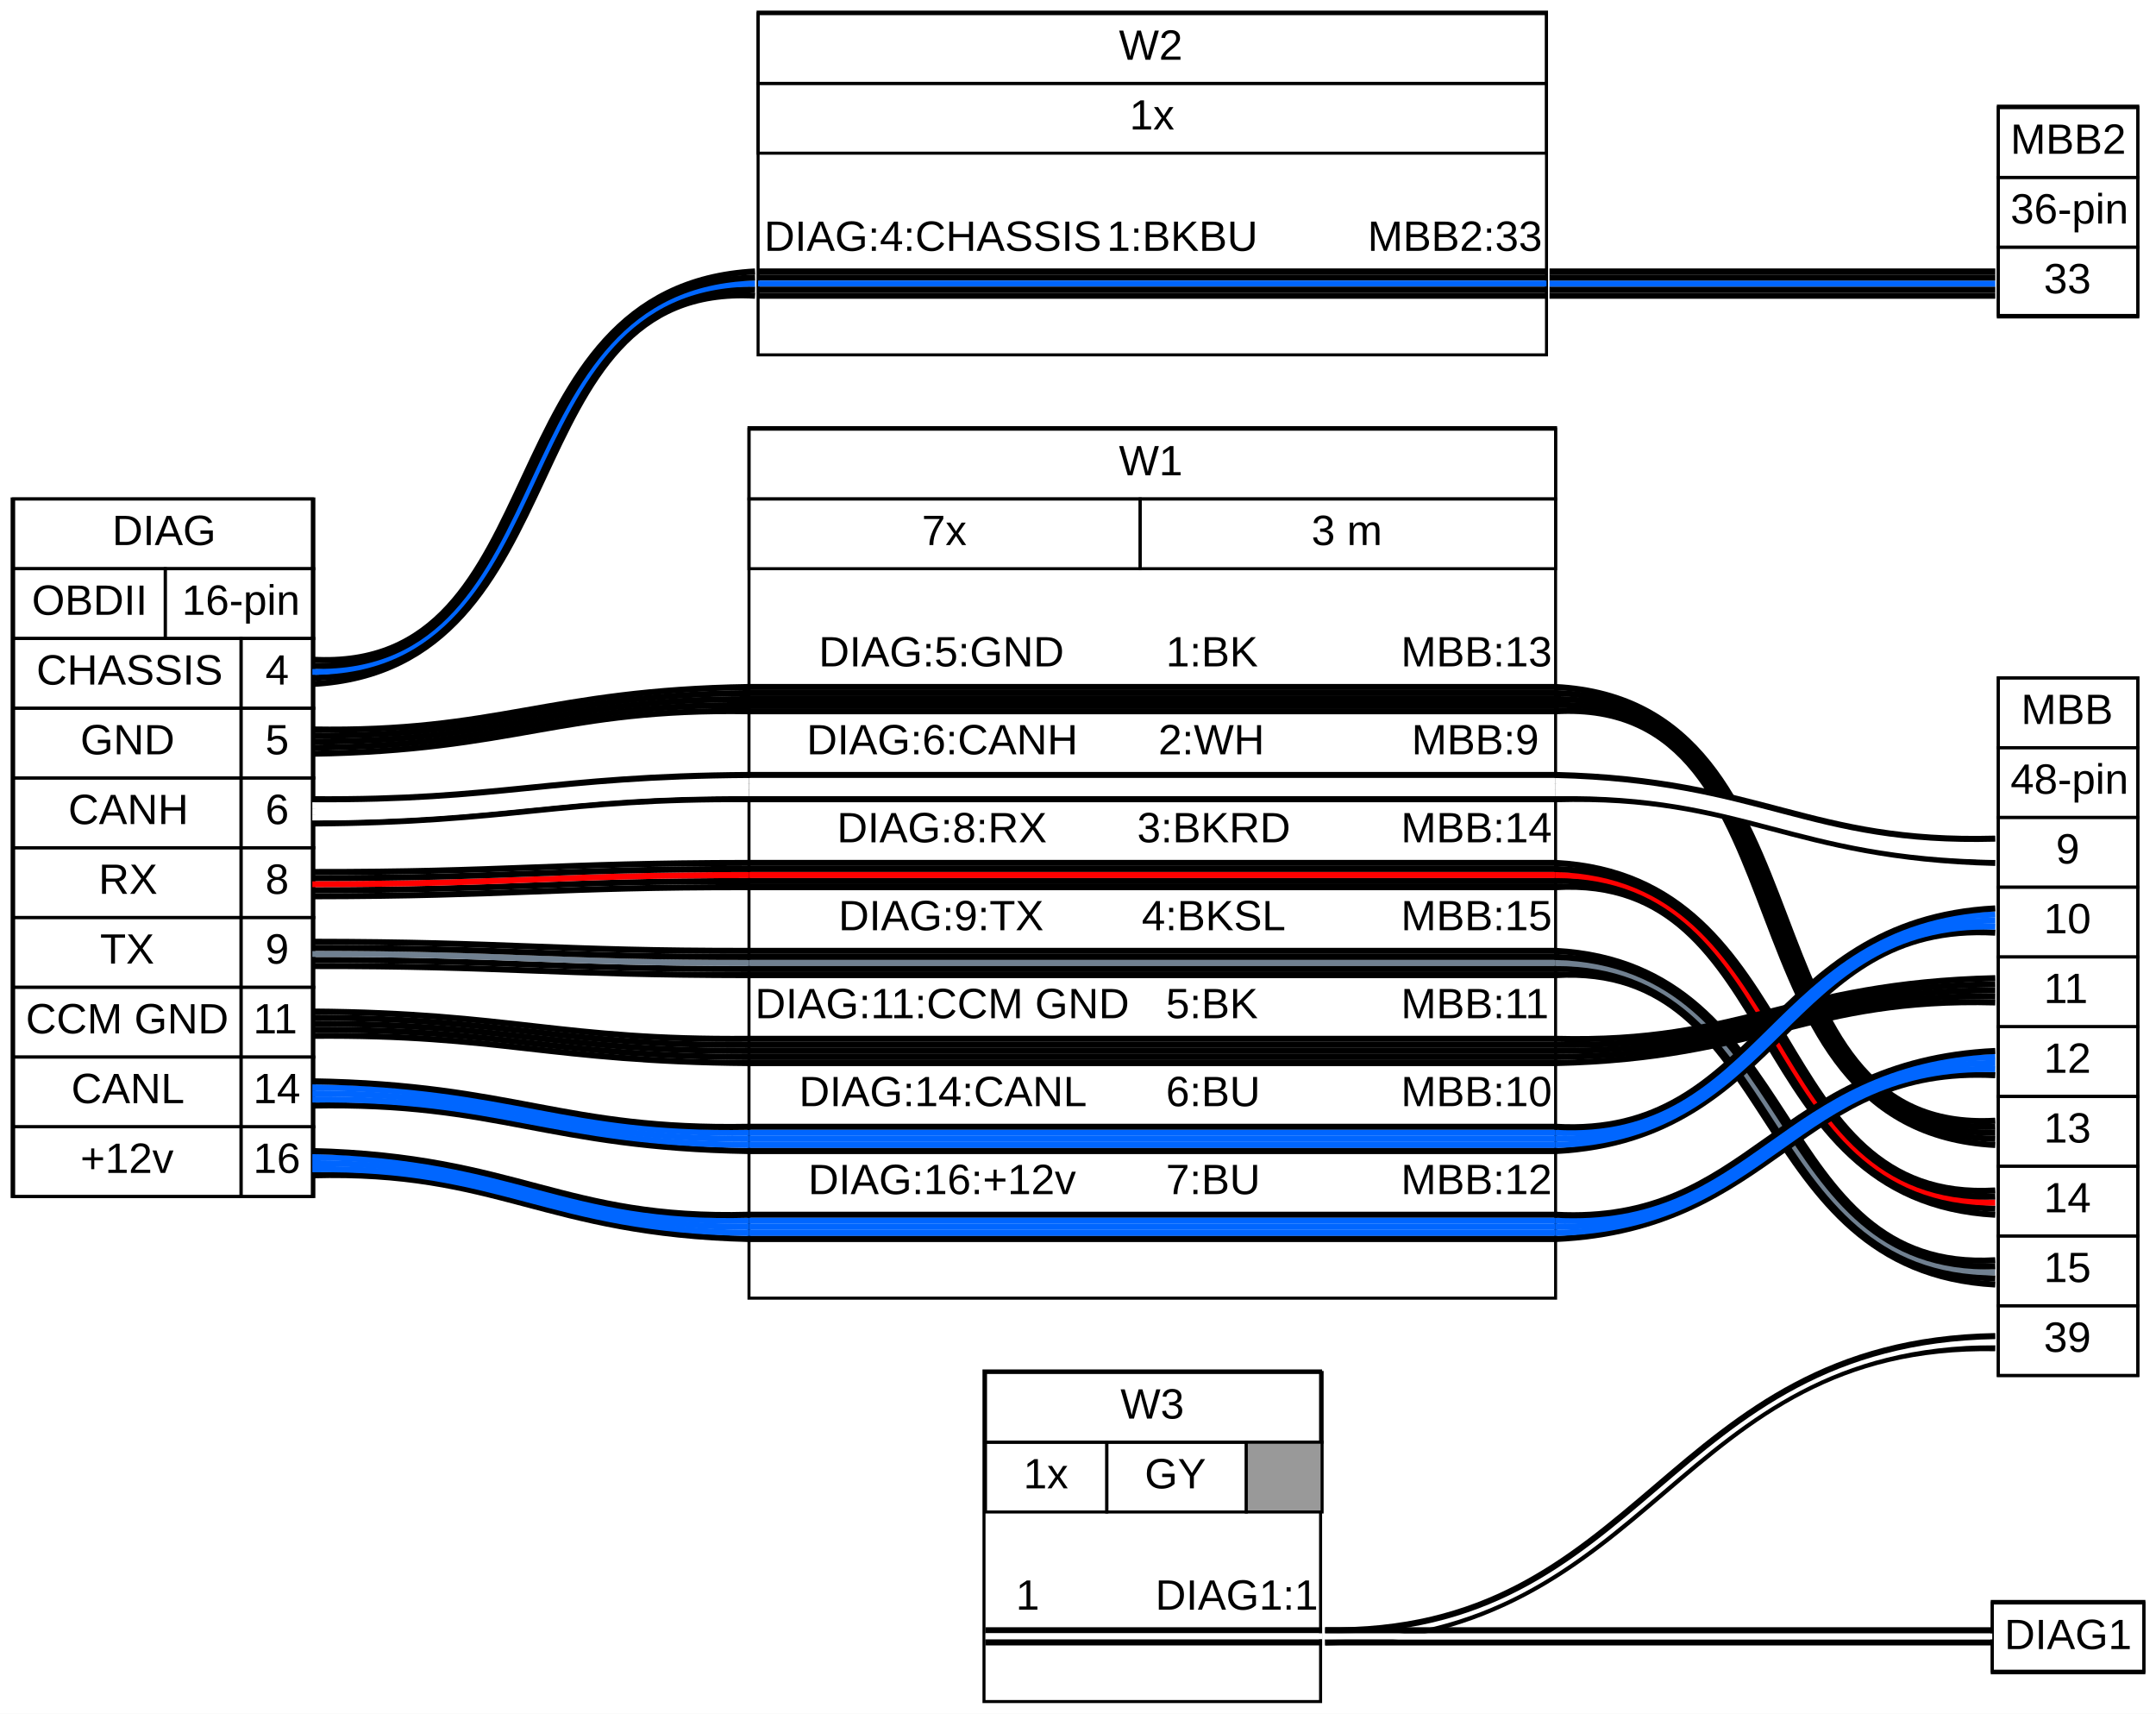
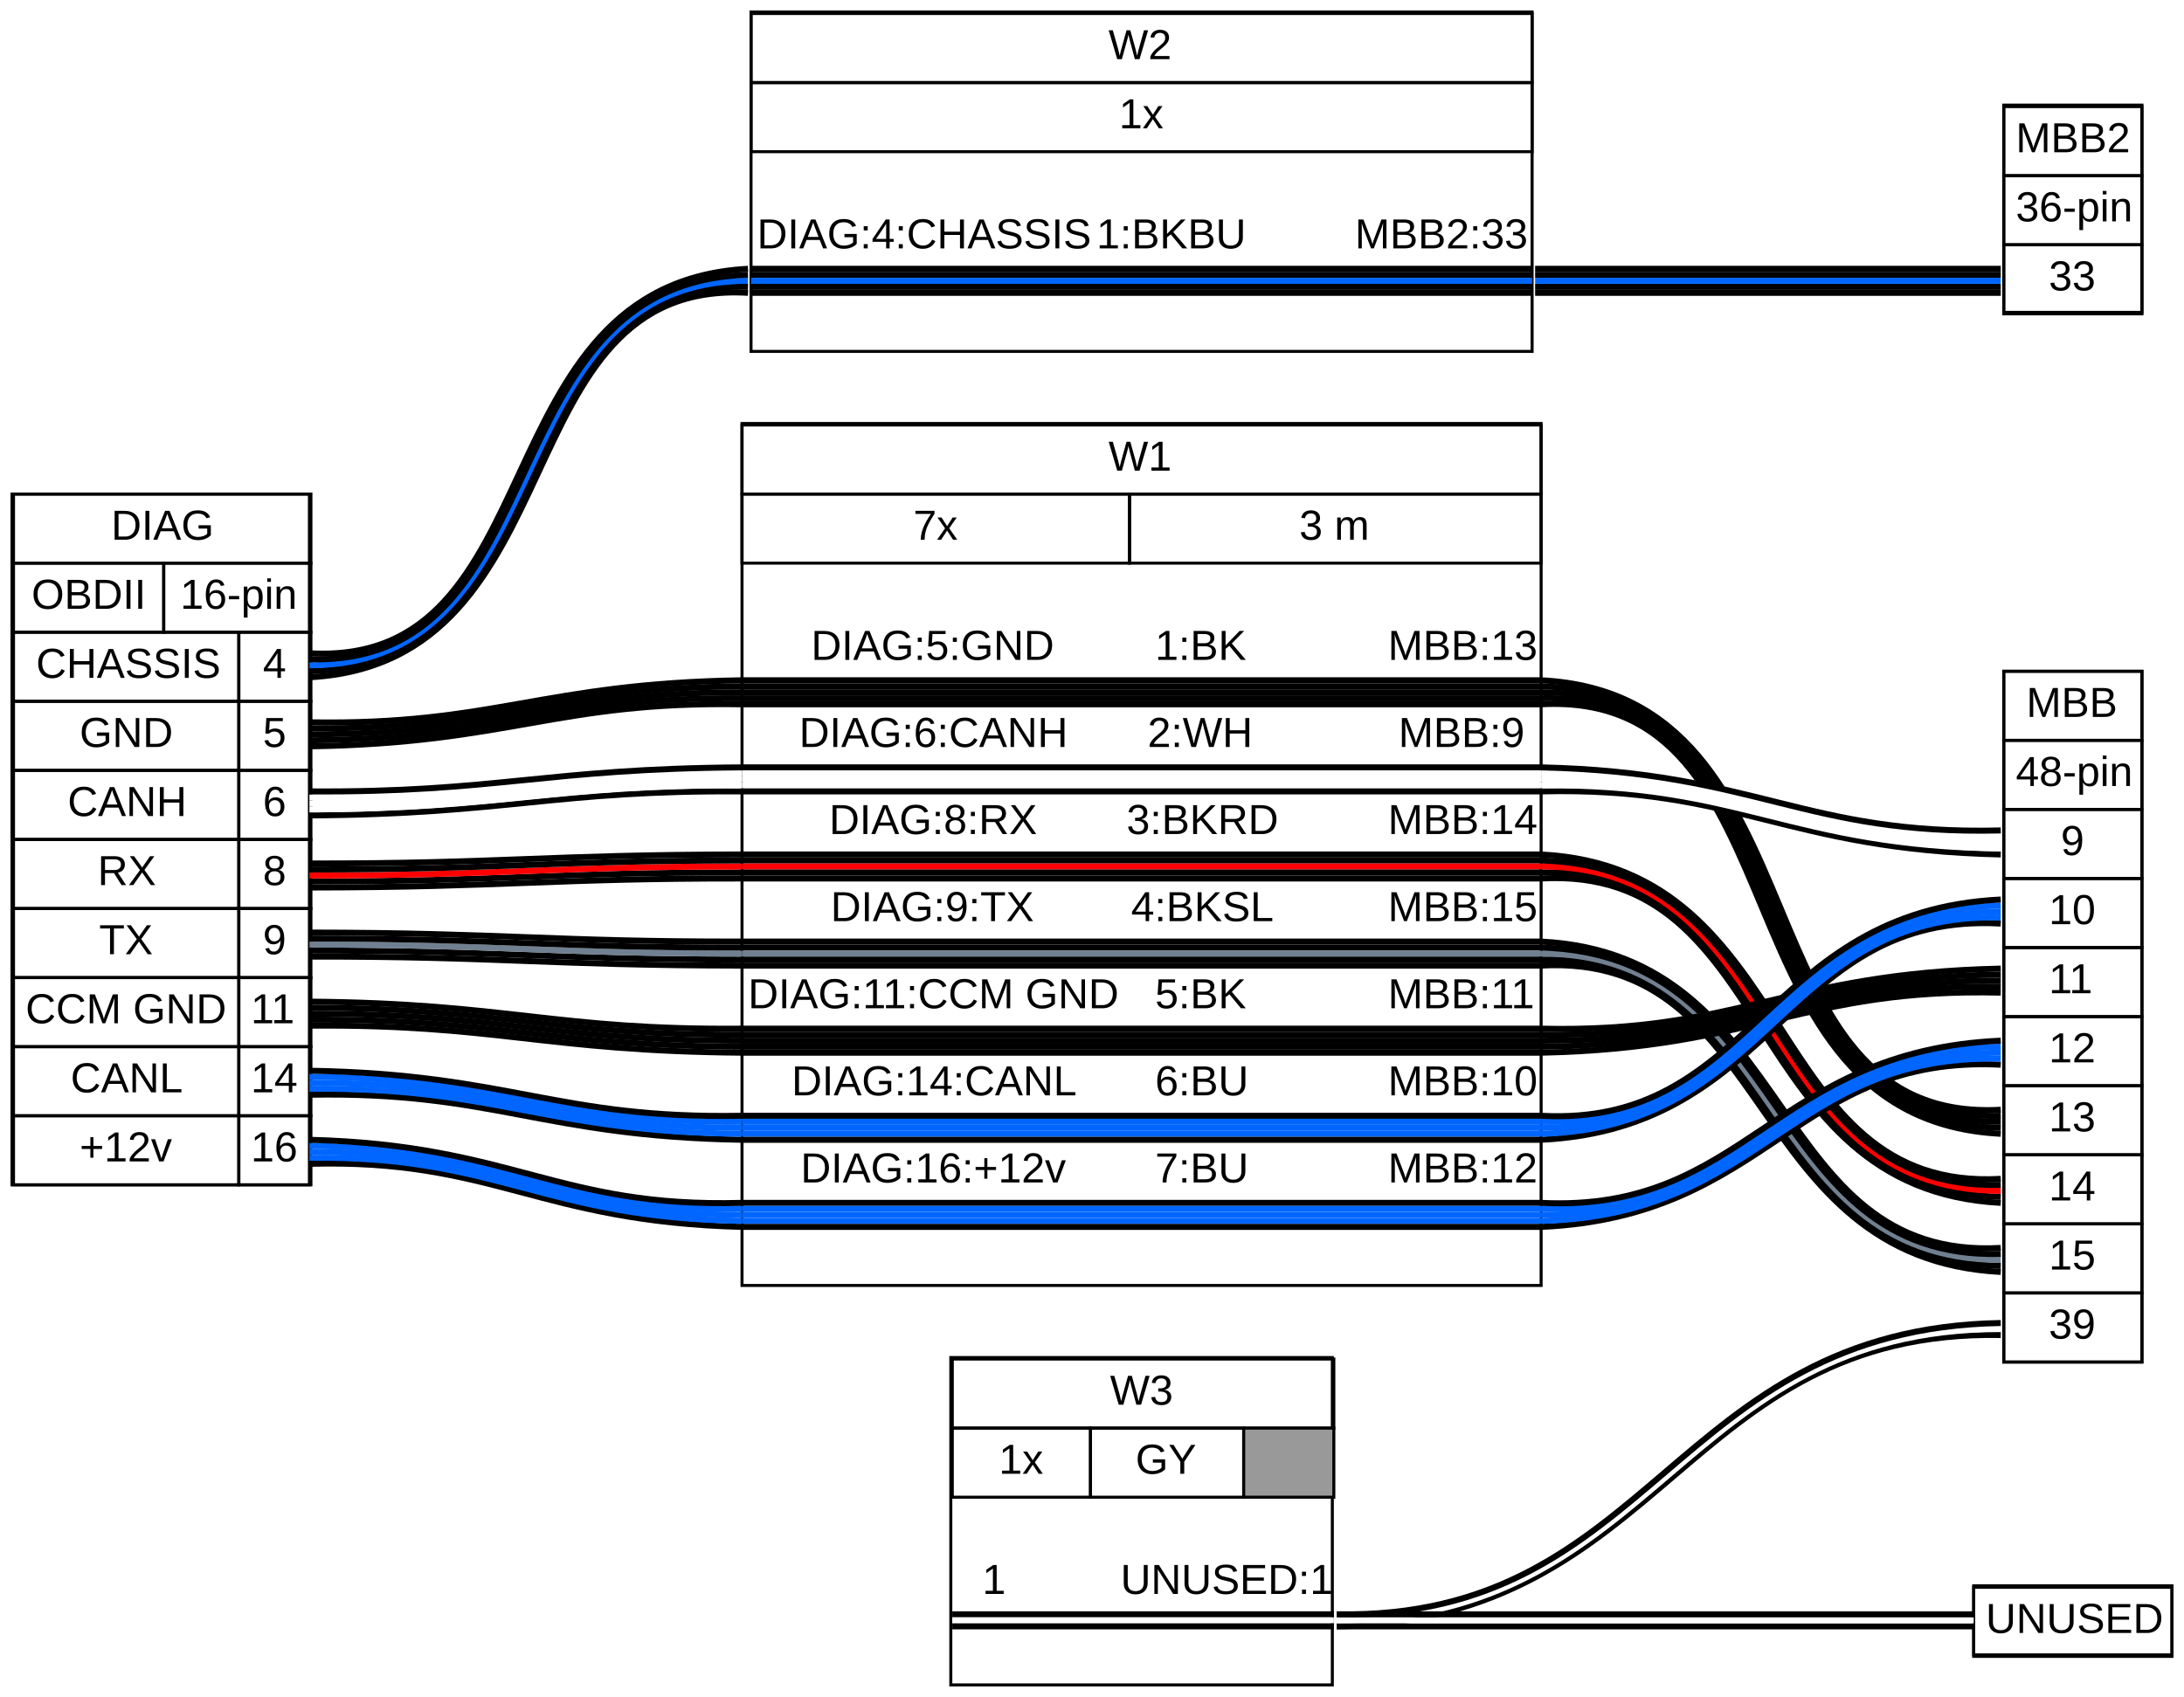
- <svg xmlns="http://www.w3.org/2000/svg" width="711pt" height="565pt" viewBox="0.00 0.00 711.00 565.00">
+ <svg xmlns="http://www.w3.org/2000/svg" width="727pt" height="565pt" viewBox="0.00 0.00 727.00 565.00">
  <g id="graph0" class="graph" transform="scale(1 1) rotate(0) translate(4 561)">
-     <polygon fill="#ffffff" stroke="transparent" points="-4,4 -4,-561 707,-561 707,4 -4,4" />
+     <polygon fill="#ffffff" stroke="transparent" points="-4,4 -4,-561 723,-561 723,4 -4,4" />
    <g id="node1" class="node">
      <polygon fill="#ffffff" stroke="black" points="99,-396.5 0,-396.5 0,-166.5 99,-166.5 99,-396.5" />
      <polygon fill="none" stroke="black" points="0.5,-373.5 0.5,-396.5 99.5,-396.5 99.5,-373.5 0.5,-373.5" />
      <text text-anchor="start" x="33" y="-381.3" font-family="arial" font-size="14.00">DIAG</text>
      <polygon fill="none" stroke="black" points="0.5,-350.5 0.5,-373.5 50.5,-373.5 50.5,-350.5 0.5,-350.5" />
      <text text-anchor="start" x="6.5" y="-358.3" font-family="arial" font-size="14.00">OBDII</text>
      <polygon fill="none" stroke="black" points="50.5,-350.5 50.5,-373.5 99.5,-373.5 99.5,-350.5 50.5,-350.5" />
      <text text-anchor="start" x="56" y="-358.3" font-family="arial" font-size="14.00">16-pin</text>
      <polygon fill="none" stroke="black" points="0.5,-327.5 0.5,-350.5 75.5,-350.5 75.5,-327.5 0.5,-327.5" />
      <text text-anchor="start" x="8" y="-335.3" font-family="arial" font-size="14.00">CHASSIS</text>
      <polygon fill="none" stroke="black" points="75.5,-327.5 75.5,-350.5 99.5,-350.5 99.5,-327.5 75.5,-327.5" />
      <text text-anchor="start" x="83.5" y="-335.3" font-family="arial" font-size="14.00">4</text>
      <polygon fill="none" stroke="black" points="0.5,-304.5 0.5,-327.5 75.5,-327.5 75.5,-304.5 0.5,-304.5" />
      <text text-anchor="start" x="22.5" y="-312.3" font-family="arial" font-size="14.00">GND</text>
      <polygon fill="none" stroke="black" points="75.5,-304.5 75.5,-327.5 99.5,-327.5 99.5,-304.5 75.5,-304.5" />
      <text text-anchor="start" x="83.5" y="-312.3" font-family="arial" font-size="14.00">5</text>
      <polygon fill="none" stroke="black" points="0.5,-281.5 0.5,-304.5 75.5,-304.5 75.5,-281.5 0.5,-281.5" />
      <text text-anchor="start" x="18.5" y="-289.3" font-family="arial" font-size="14.00">CANH</text>
      <polygon fill="none" stroke="black" points="75.5,-281.5 75.5,-304.5 99.5,-304.5 99.5,-281.5 75.5,-281.5" />
      <text text-anchor="start" x="83.5" y="-289.3" font-family="arial" font-size="14.00">6</text>
      <polygon fill="none" stroke="black" points="0.5,-258.5 0.5,-281.5 75.5,-281.5 75.5,-258.5 0.5,-258.5" />
      <text text-anchor="start" x="28.5" y="-266.3" font-family="arial" font-size="14.00">RX</text>
      <polygon fill="none" stroke="black" points="75.5,-258.5 75.5,-281.5 99.5,-281.5 99.5,-258.5 75.5,-258.5" />
      <text text-anchor="start" x="83.5" y="-266.3" font-family="arial" font-size="14.00">8</text>
      <polygon fill="none" stroke="black" points="0.5,-235.5 0.5,-258.5 75.5,-258.5 75.5,-235.5 0.5,-235.5" />
      <text text-anchor="start" x="29" y="-243.3" font-family="arial" font-size="14.00">TX</text>
      <polygon fill="none" stroke="black" points="75.5,-235.5 75.5,-258.5 99.5,-258.5 99.5,-235.5 75.5,-235.5" />
      <text text-anchor="start" x="83.5" y="-243.3" font-family="arial" font-size="14.00">9</text>
      <polygon fill="none" stroke="black" points="0.5,-212.5 0.5,-235.5 75.5,-235.5 75.5,-212.5 0.5,-212.5" />
      <text text-anchor="start" x="4.5" y="-220.3" font-family="arial" font-size="14.00">CCM GND</text>
      <polygon fill="none" stroke="black" points="75.5,-212.5 75.5,-235.5 99.5,-235.5 99.5,-212.5 75.5,-212.5" />
      <text text-anchor="start" x="79.5" y="-220.3" font-family="arial" font-size="14.00">11</text>
      <polygon fill="none" stroke="black" points="0.5,-189.5 0.5,-212.5 75.5,-212.5 75.5,-189.5 0.5,-189.5" />
      <text text-anchor="start" x="19.5" y="-197.3" font-family="arial" font-size="14.00">CANL</text>
      <polygon fill="none" stroke="black" points="75.5,-189.5 75.5,-212.5 99.5,-212.5 99.5,-189.5 75.5,-189.5" />
      <text text-anchor="start" x="79.5" y="-197.3" font-family="arial" font-size="14.00">14</text>
      <polygon fill="none" stroke="black" points="0.5,-166.5 0.5,-189.5 75.5,-189.5 75.5,-166.5 0.5,-166.5" />
      <text text-anchor="start" x="22.5" y="-174.3" font-family="arial" font-size="14.00">+12v</text>
      <polygon fill="none" stroke="black" points="75.5,-166.5 75.5,-189.5 99.5,-189.5 99.5,-166.5 75.5,-166.5" />
      <text text-anchor="start" x="79.5" y="-174.3" font-family="arial" font-size="14.00">16</text>
    </g>
    <g id="node5" class="node">
      <polygon fill="#ffffff" stroke="black" points="509,-420 243,-420 243,-133 509,-133 509,-420" />
      <polygon fill="none" stroke="black" points="243,-396.5 243,-419.5 509,-419.5 509,-396.5 243,-396.5" />
      <text text-anchor="start" x="365" y="-404.3" font-family="arial" font-size="14.00">W1</text>
      <polygon fill="none" stroke="black" points="243,-373.5 243,-396.5 372,-396.5 372,-373.5 243,-373.5" />
      <text text-anchor="start" x="300" y="-381.3" font-family="arial" font-size="14.00">7x</text>
      <polygon fill="none" stroke="black" points="372,-373.5 372,-396.5 509,-396.5 509,-373.5 372,-373.5" />
      <text text-anchor="start" x="428.5" y="-381.3" font-family="arial" font-size="14.00">3 m</text>
      <text text-anchor="start" x="304" y="-360.3" font-family="arial" font-size="14.00"> </text>
      <text text-anchor="start" x="266" y="-341.3" font-family="arial" font-size="14.00">DIAG:5:GND</text>
      <text text-anchor="start" x="380.5" y="-341.3" font-family="arial" font-size="14.00">     1:BK    </text>
      <text text-anchor="start" x="458" y="-341.3" font-family="arial" font-size="14.00">MBB:13</text>
      <polygon fill="#000000" stroke="transparent" points="243,-333.5 243,-335.5 509,-335.5 509,-333.5 243,-333.5" />
      <polygon fill="#000000" stroke="transparent" points="243,-331.5 243,-333.5 509,-333.5 509,-331.5 243,-331.5" />
      <polygon fill="#000000" stroke="transparent" points="243,-329.5 243,-331.5 509,-331.5 509,-329.5 243,-329.5" />
      <polygon fill="#000000" stroke="transparent" points="243,-327.5 243,-329.5 509,-329.5 509,-327.5 243,-327.5" />
      <polygon fill="#000000" stroke="transparent" points="243,-325.5 243,-327.5 509,-327.5 509,-325.5 243,-325.5" />
      <text text-anchor="start" x="262" y="-312.3" font-family="arial" font-size="14.00">DIAG:6:CANH</text>
      <text text-anchor="start" x="378" y="-312.3" font-family="arial" font-size="14.00">     2:WH    </text>
      <text text-anchor="start" x="461.5" y="-312.3" font-family="arial" font-size="14.00">MBB:9</text>
      <polygon fill="#000000" stroke="transparent" points="243,-304.5 243,-306.5 509,-306.5 509,-304.5 243,-304.5" />
      <polygon fill="#ffffff" stroke="transparent" points="243,-302.5 243,-304.5 509,-304.5 509,-302.5 243,-302.5" />
      <polygon fill="#ffffff" stroke="transparent" points="243,-300.5 243,-302.5 509,-302.5 509,-300.5 243,-300.5" />
      <polygon fill="#ffffff" stroke="transparent" points="243,-298.5 243,-300.5 509,-300.5 509,-298.5 243,-298.5" />
      <polygon fill="#000000" stroke="transparent" points="243,-296.5 243,-298.5 509,-298.5 509,-296.5 243,-296.5" />
      <text text-anchor="start" x="272" y="-283.3" font-family="arial" font-size="14.00">DIAG:8:RX</text>
      <text text-anchor="start" x="371" y="-283.3" font-family="arial" font-size="14.00">     3:BKRD    </text>
      <text text-anchor="start" x="458" y="-283.3" font-family="arial" font-size="14.00">MBB:14</text>
      <polygon fill="#000000" stroke="transparent" points="243,-275.5 243,-277.5 509,-277.5 509,-275.5 243,-275.5" />
      <polygon fill="#000000" stroke="transparent" points="243,-273.5 243,-275.5 509,-275.5 509,-273.5 243,-273.5" />
      <polygon fill="#ff0000" stroke="transparent" points="243,-271.5 243,-273.5 509,-273.5 509,-271.5 243,-271.5" />
      <polygon fill="#000000" stroke="transparent" points="243,-269.5 243,-271.5 509,-271.5 509,-269.5 243,-269.5" />
      <polygon fill="#000000" stroke="transparent" points="243,-267.5 243,-269.5 509,-269.5 509,-267.5 243,-267.5" />
      <text text-anchor="start" x="272.5" y="-254.3" font-family="arial" font-size="14.00">DIAG:9:TX</text>
      <text text-anchor="start" x="372.5" y="-254.3" font-family="arial" font-size="14.00">     4:BKSL    </text>
      <text text-anchor="start" x="458" y="-254.3" font-family="arial" font-size="14.00">MBB:15</text>
      <polygon fill="#000000" stroke="transparent" points="243,-246.5 243,-248.5 509,-248.5 509,-246.5 243,-246.5" />
      <polygon fill="#000000" stroke="transparent" points="243,-244.5 243,-246.5 509,-246.5 509,-244.5 243,-244.5" />
      <polygon fill="#708090" stroke="transparent" points="243,-242.5 243,-244.5 509,-244.5 509,-242.5 243,-242.5" />
      <polygon fill="#000000" stroke="transparent" points="243,-240.5 243,-242.5 509,-242.5 509,-240.5 243,-240.5" />
      <polygon fill="#000000" stroke="transparent" points="243,-238.5 243,-240.5 509,-240.5 509,-238.5 243,-238.5" />
      <text text-anchor="start" x="245" y="-225.3" font-family="arial" font-size="14.00">DIAG:11:CCM GND</text>
      <text text-anchor="start" x="380.5" y="-225.3" font-family="arial" font-size="14.00">     5:BK    </text>
      <text text-anchor="start" x="458" y="-225.3" font-family="arial" font-size="14.00">MBB:11</text>
      <polygon fill="#000000" stroke="transparent" points="243,-217.5 243,-219.5 509,-219.5 509,-217.5 243,-217.5" />
      <polygon fill="#000000" stroke="transparent" points="243,-215.5 243,-217.5 509,-217.5 509,-215.5 243,-215.5" />
      <polygon fill="#000000" stroke="transparent" points="243,-213.5 243,-215.5 509,-215.5 509,-213.5 243,-213.5" />
      <polygon fill="#000000" stroke="transparent" points="243,-211.5 243,-213.5 509,-213.5 509,-211.5 243,-211.5" />
      <polygon fill="#000000" stroke="transparent" points="243,-209.5 243,-211.5 509,-211.5 509,-209.5 243,-209.5" />
      <text text-anchor="start" x="259.5" y="-196.3" font-family="arial" font-size="14.00">DIAG:14:CANL</text>
      <text text-anchor="start" x="380.5" y="-196.3" font-family="arial" font-size="14.00">     6:BU    </text>
      <text text-anchor="start" x="458" y="-196.3" font-family="arial" font-size="14.00">MBB:10</text>
      <polygon fill="#000000" stroke="transparent" points="243,-188.5 243,-190.5 509,-190.5 509,-188.5 243,-188.5" />
      <polygon fill="#0066ff" stroke="transparent" points="243,-186.5 243,-188.5 509,-188.5 509,-186.5 243,-186.5" />
      <polygon fill="#0066ff" stroke="transparent" points="243,-184.5 243,-186.5 509,-186.5 509,-184.5 243,-184.5" />
      <polygon fill="#0066ff" stroke="transparent" points="243,-182.5 243,-184.5 509,-184.5 509,-182.5 243,-182.5" />
      <polygon fill="#000000" stroke="transparent" points="243,-180.5 243,-182.5 509,-182.5 509,-180.5 243,-180.5" />
      <text text-anchor="start" x="262.5" y="-167.3" font-family="arial" font-size="14.00">DIAG:16:+12v</text>
      <text text-anchor="start" x="380.5" y="-167.3" font-family="arial" font-size="14.00">     7:BU    </text>
      <text text-anchor="start" x="458" y="-167.3" font-family="arial" font-size="14.00">MBB:12</text>
      <polygon fill="#000000" stroke="transparent" points="243,-159.5 243,-161.5 509,-161.5 509,-159.5 243,-159.5" />
      <polygon fill="#0066ff" stroke="transparent" points="243,-157.5 243,-159.5 509,-159.5 509,-157.5 243,-157.5" />
      <polygon fill="#0066ff" stroke="transparent" points="243,-155.5 243,-157.5 509,-157.5 509,-155.5 243,-155.5" />
      <polygon fill="#0066ff" stroke="transparent" points="243,-153.5 243,-155.5 509,-155.5 509,-153.5 243,-153.5" />
      <polygon fill="#000000" stroke="transparent" points="243,-151.5 243,-153.5 509,-153.5 509,-151.5 243,-151.5" />
      <text text-anchor="start" x="304" y="-138.3" font-family="arial" font-size="14.00"> </text>
    </g>
    <g id="edge1" class="edge">
      <path fill="none" stroke="#000000" stroke-width="2" d="M99,-312.5C165.99,-313.54 181.39,-327.54 243,-326.5" />
      <path fill="none" stroke="#000000" stroke-width="2" d="M99,-314.5C164.65,-315.02 180.04,-329.02 243,-328.5" />
      <path fill="none" stroke="#000000" stroke-width="2" d="M99,-316.5C163.3,-316.5 178.7,-330.5 243,-330.5" />
      <path fill="none" stroke="#000000" stroke-width="2" d="M99,-318.5C161.96,-317.98 177.35,-331.98 243,-332.5" />
      <path fill="none" stroke="#000000" stroke-width="2" d="M99,-320.5C160.61,-319.46 176.01,-333.46 243,-334.5" />
    </g>
    <g id="edge3" class="edge">
      <path fill="none" stroke="#000000" stroke-width="2" d="M99,-289.5C164.91,-289.93 180.71,-297.93 243,-297.5" />
      <path fill="none" stroke="#ffffff" stroke-width="2" d="M99,-291.5C164,-291.72 179.8,-299.72 243,-299.5" />
      <path fill="none" stroke="#ffffff" stroke-width="2" d="M99,-293.5C163.1,-293.5 178.9,-301.5 243,-301.5" />
      <path fill="none" stroke="#ffffff" stroke-width="2" d="M99,-295.5C162.2,-295.28 178,-303.28 243,-303.5" />
      <path fill="none" stroke="#000000" stroke-width="2" d="M99,-297.5C161.29,-297.07 177.09,-305.07 243,-305.5" />
    </g>
    <g id="edge5" class="edge">
      <path fill="none" stroke="#000000" stroke-width="2" d="M99,-265.5C163.75,-265.57 179.72,-268.57 243,-268.5" />
      <path fill="none" stroke="#000000" stroke-width="2" d="M99,-267.5C163.38,-267.53 179.36,-270.53 243,-270.5" />
      <path fill="none" stroke="#ff0000" stroke-width="2" d="M99,-269.5C163.01,-269.5 178.99,-272.5 243,-272.5" />
      <path fill="none" stroke="#000000" stroke-width="2" d="M99,-271.5C162.64,-271.47 178.62,-274.47 243,-274.5" />
      <path fill="none" stroke="#000000" stroke-width="2" d="M99,-273.5C162.28,-273.43 178.25,-276.43 243,-276.5" />
    </g>
    <g id="edge7" class="edge">
      <path fill="none" stroke="#000000" stroke-width="2" d="M99,-242.5C162.28,-242.57 178.25,-239.57 243,-239.5" />
      <path fill="none" stroke="#000000" stroke-width="2" d="M99,-244.5C162.64,-244.53 178.62,-241.53 243,-241.5" />
      <path fill="none" stroke="#708090" stroke-width="2" d="M99,-246.5C163.01,-246.5 178.99,-243.5 243,-243.5" />
      <path fill="none" stroke="#000000" stroke-width="2" d="M99,-248.5C163.38,-248.47 179.36,-245.47 243,-245.5" />
      <path fill="none" stroke="#000000" stroke-width="2" d="M99,-250.5C163.75,-250.43 179.72,-247.43 243,-247.5" />
    </g>
    <g id="edge9" class="edge">
      <path fill="none" stroke="#000000" stroke-width="2" d="M99,-219.5C161.14,-220.03 176.89,-211.03 243,-210.5" />
      <path fill="none" stroke="#000000" stroke-width="2" d="M99,-221.5C162.13,-221.76 177.88,-212.76 243,-212.5" />
      <path fill="none" stroke="#000000" stroke-width="2" d="M99,-223.5C163.12,-223.5 178.88,-214.5 243,-214.5" />
      <path fill="none" stroke="#000000" stroke-width="2" d="M99,-225.5C164.12,-225.24 179.87,-216.24 243,-216.5" />
      <path fill="none" stroke="#000000" stroke-width="2" d="M99,-227.5C165.11,-226.97 180.86,-217.97 243,-218.5" />
    </g>
    <g id="edge11" class="edge">
      <path fill="none" stroke="#000000" stroke-width="2" d="M99,-196.5C160.55,-197.64 175.85,-182.64 243,-181.5" />
      <path fill="none" stroke="#0066ff" stroke-width="2" d="M99,-198.5C161.95,-199.07 177.25,-184.07 243,-183.5" />
      <path fill="none" stroke="#0066ff" stroke-width="2" d="M99,-200.5C163.35,-200.5 178.65,-185.5 243,-185.5" />
      <path fill="none" stroke="#0066ff" stroke-width="2" d="M99,-202.5C164.75,-201.93 180.05,-186.93 243,-187.5" />
      <path fill="none" stroke="#000000" stroke-width="2" d="M99,-204.5C166.15,-203.36 181.45,-188.36 243,-189.5" />
    </g>
    <g id="edge13" class="edge">
      <path fill="none" stroke="#000000" stroke-width="2" d="M99,-173.5C160.4,-175.21 175.04,-154.21 243,-152.5" />
      <path fill="none" stroke="#0066ff" stroke-width="2" d="M99,-175.5C162.04,-176.36 176.68,-155.36 243,-154.5" />
      <path fill="none" stroke="#0066ff" stroke-width="2" d="M99,-177.5C163.68,-177.5 178.32,-156.5 243,-156.5" />
      <path fill="none" stroke="#0066ff" stroke-width="2" d="M99,-179.5C165.32,-178.64 179.96,-157.64 243,-158.5" />
      <path fill="none" stroke="#000000" stroke-width="2" d="M99,-181.5C166.96,-179.79 181.6,-158.79 243,-160.5" />
    </g>
    <g id="node6" class="node">
      <polygon fill="#ffffff" stroke="black" points="506,-557 246,-557 246,-444 506,-444 506,-557" />
      <polygon fill="none" stroke="black" points="246,-533.5 246,-556.5 506,-556.5 506,-533.5 246,-533.5" />
      <text text-anchor="start" x="365" y="-541.3" font-family="arial" font-size="14.00">W2</text>
      <polygon fill="none" stroke="black" points="246,-510.5 246,-533.5 506,-533.5 506,-510.5 246,-510.5" />
      <text text-anchor="start" x="368.5" y="-518.3" font-family="arial" font-size="14.00">1x</text>
      <text text-anchor="start" x="300.5" y="-497.3" font-family="arial" font-size="14.00"> </text>
      <text text-anchor="start" x="248" y="-478.3" font-family="arial" font-size="14.00">DIAG:4:CHASSIS</text>
      <text text-anchor="start" x="361" y="-478.3" font-family="arial" font-size="14.00">     1:BKBU    </text>
      <text text-anchor="start" x="447" y="-478.3" font-family="arial" font-size="14.00">MBB2:33</text>
      <polygon fill="#000000" stroke="transparent" points="246,-470.5 246,-472.5 506,-472.5 506,-470.5 246,-470.5" />
      <polygon fill="#000000" stroke="transparent" points="246,-468.5 246,-470.5 506,-470.5 506,-468.5 246,-468.5" />
      <polygon fill="#0066ff" stroke="transparent" points="246,-466.5 246,-468.5 506,-468.5 506,-466.5 246,-466.5" />
      <polygon fill="#000000" stroke="transparent" points="246,-464.5 246,-466.5 506,-466.5 506,-464.5 246,-464.5" />
      <polygon fill="#000000" stroke="transparent" points="246,-462.5 246,-464.5 506,-464.5 506,-462.5 246,-462.5" />
      <text text-anchor="start" x="300.5" y="-449.3" font-family="arial" font-size="14.00"> </text>
    </g>
    <g id="edge15" class="edge">
      <path fill="none" stroke="#000000" stroke-width="2" d="M99,-335.5C189.21,-340.31 162.62,-468.31 245,-463.5" />
      <path fill="none" stroke="#000000" stroke-width="2" d="M99,-337.5C187.25,-339.91 160.66,-467.91 245,-465.5" />
      <path fill="none" stroke="#0066ff" stroke-width="2" d="M99,-339.5C185.3,-339.5 158.7,-467.5 245,-467.5" />
      <path fill="none" stroke="#000000" stroke-width="2" d="M99,-341.5C183.34,-339.09 156.75,-467.09 245,-469.5" />
      <path fill="none" stroke="#000000" stroke-width="2" d="M99,-343.5C181.38,-338.69 154.79,-466.69 245,-471.5" />
    </g>
    <g id="node2" class="node">
-       <polygon fill="#ffffff" stroke="black" points="701,-337.5 655,-337.5 655,-107.5 701,-107.5 701,-337.5" />
-       <polygon fill="none" stroke="black" points="655,-314.5 655,-337.5 701,-337.5 701,-314.5 655,-314.5" />
-       <text text-anchor="start" x="662.5" y="-322.3" font-family="arial" font-size="14.00">MBB</text>
-       <polygon fill="none" stroke="black" points="655,-291.5 655,-314.5 701,-314.5 701,-291.5 655,-291.5" />
-       <text text-anchor="start" x="659" y="-299.3" font-family="arial" font-size="14.00">48-pin</text>
-       <polygon fill="none" stroke="black" points="655,-268.5 655,-291.5 701,-291.5 701,-268.5 655,-268.5" />
-       <text text-anchor="start" x="674" y="-276.3" font-family="arial" font-size="14.00">9</text>
-       <polygon fill="none" stroke="black" points="655,-245.5 655,-268.5 701,-268.5 701,-245.5 655,-245.5" />
-       <text text-anchor="start" x="670" y="-253.3" font-family="arial" font-size="14.00">10</text>
-       <polygon fill="none" stroke="black" points="655,-222.5 655,-245.5 701,-245.5 701,-222.5 655,-222.5" />
-       <text text-anchor="start" x="670" y="-230.3" font-family="arial" font-size="14.00">11</text>
-       <polygon fill="none" stroke="black" points="655,-199.5 655,-222.5 701,-222.5 701,-199.5 655,-199.5" />
-       <text text-anchor="start" x="670" y="-207.3" font-family="arial" font-size="14.00">12</text>
-       <polygon fill="none" stroke="black" points="655,-176.5 655,-199.5 701,-199.5 701,-176.5 655,-176.5" />
-       <text text-anchor="start" x="670" y="-184.3" font-family="arial" font-size="14.00">13</text>
-       <polygon fill="none" stroke="black" points="655,-153.5 655,-176.5 701,-176.5 701,-153.5 655,-153.5" />
-       <text text-anchor="start" x="670" y="-161.3" font-family="arial" font-size="14.00">14</text>
-       <polygon fill="none" stroke="black" points="655,-130.5 655,-153.5 701,-153.5 701,-130.5 655,-130.5" />
-       <text text-anchor="start" x="670" y="-138.3" font-family="arial" font-size="14.00">15</text>
-       <polygon fill="none" stroke="black" points="655,-107.5 655,-130.5 701,-130.5 701,-107.5 655,-107.5" />
-       <text text-anchor="start" x="670" y="-115.3" font-family="arial" font-size="14.00">39</text>
+       <polygon fill="#ffffff" stroke="black" points="709,-337.5 663,-337.5 663,-107.5 709,-107.5 709,-337.5" />
+       <polygon fill="none" stroke="black" points="663,-314.5 663,-337.5 709,-337.5 709,-314.5 663,-314.5" />
+       <text text-anchor="start" x="670.5" y="-322.3" font-family="arial" font-size="14.00">MBB</text>
+       <polygon fill="none" stroke="black" points="663,-291.5 663,-314.5 709,-314.5 709,-291.5 663,-291.5" />
+       <text text-anchor="start" x="667" y="-299.3" font-family="arial" font-size="14.00">48-pin</text>
+       <polygon fill="none" stroke="black" points="663,-268.5 663,-291.5 709,-291.5 709,-268.5 663,-268.5" />
+       <text text-anchor="start" x="682" y="-276.3" font-family="arial" font-size="14.00">9</text>
+       <polygon fill="none" stroke="black" points="663,-245.5 663,-268.5 709,-268.5 709,-245.5 663,-245.5" />
+       <text text-anchor="start" x="678" y="-253.3" font-family="arial" font-size="14.00">10</text>
+       <polygon fill="none" stroke="black" points="663,-222.5 663,-245.5 709,-245.5 709,-222.5 663,-222.5" />
+       <text text-anchor="start" x="678" y="-230.3" font-family="arial" font-size="14.00">11</text>
+       <polygon fill="none" stroke="black" points="663,-199.5 663,-222.5 709,-222.5 709,-199.5 663,-199.5" />
+       <text text-anchor="start" x="678" y="-207.3" font-family="arial" font-size="14.00">12</text>
+       <polygon fill="none" stroke="black" points="663,-176.5 663,-199.5 709,-199.5 709,-176.5 663,-176.5" />
+       <text text-anchor="start" x="678" y="-184.3" font-family="arial" font-size="14.00">13</text>
+       <polygon fill="none" stroke="black" points="663,-153.5 663,-176.5 709,-176.5 709,-153.5 663,-153.5" />
+       <text text-anchor="start" x="678" y="-161.3" font-family="arial" font-size="14.00">14</text>
+       <polygon fill="none" stroke="black" points="663,-130.5 663,-153.5 709,-153.5 709,-130.5 663,-130.5" />
+       <text text-anchor="start" x="678" y="-138.3" font-family="arial" font-size="14.00">15</text>
+       <polygon fill="none" stroke="black" points="663,-107.5 663,-130.5 709,-130.5 709,-107.5 663,-107.5" />
+       <text text-anchor="start" x="678" y="-115.3" font-family="arial" font-size="14.00">39</text>
    </g>
    <g id="node3" class="node">
-       <polygon fill="#ffffff" stroke="black" points="701,-526 655,-526 655,-457 701,-457 701,-526" />
-       <polygon fill="none" stroke="black" points="655,-502.5 655,-525.5 701,-525.5 701,-502.5 655,-502.5" />
-       <text text-anchor="start" x="659" y="-510.3" font-family="arial" font-size="14.00">MBB2</text>
-       <polygon fill="none" stroke="black" points="655,-479.5 655,-502.5 701,-502.5 701,-479.5 655,-479.5" />
-       <text text-anchor="start" x="659" y="-487.3" font-family="arial" font-size="14.00">36-pin</text>
-       <polygon fill="none" stroke="black" points="655,-456.5 655,-479.5 701,-479.5 701,-456.5 655,-456.5" />
-       <text text-anchor="start" x="670" y="-464.3" font-family="arial" font-size="14.00">33</text>
+       <polygon fill="#ffffff" stroke="black" points="709,-526 663,-526 663,-457 709,-457 709,-526" />
+       <polygon fill="none" stroke="black" points="663,-502.5 663,-525.5 709,-525.5 709,-502.5 663,-502.5" />
+       <text text-anchor="start" x="667" y="-510.3" font-family="arial" font-size="14.00">MBB2</text>
+       <polygon fill="none" stroke="black" points="663,-479.5 663,-502.5 709,-502.5 709,-479.5 663,-479.5" />
+       <text text-anchor="start" x="667" y="-487.3" font-family="arial" font-size="14.00">36-pin</text>
+       <polygon fill="none" stroke="black" points="663,-456.5 663,-479.5 709,-479.5 709,-456.5 663,-456.5" />
+       <text text-anchor="start" x="678" y="-464.3" font-family="arial" font-size="14.00">33</text>
    </g>
    <g id="node4" class="node">
-       <polygon fill="#ffffff" stroke="black" points="703,-33 653,-33 653,-10 703,-10 703,-33" />
-       <polygon fill="none" stroke="black" points="653,-9.5 653,-32.5 703,-32.5 703,-9.5 653,-9.5" />
-       <text text-anchor="start" x="657" y="-17.3" font-family="arial" font-size="14.00">DIAG1</text>
+       <polygon fill="#ffffff" stroke="black" points="719,-33 653,-33 653,-10 719,-10 719,-33" />
+       <polygon fill="none" stroke="black" points="653,-9.5 653,-32.5 719,-32.5 719,-9.5 653,-9.5" />
+       <text text-anchor="start" x="657" y="-17.3" font-family="arial" font-size="14.00">UNUSED</text>
    </g>
    <g id="edge2" class="edge">
-       <path fill="none" stroke="#000000" stroke-width="2" d="M509,-326.5C595.63,-331.48 559.61,-188.48 654,-183.5" />
-       <path fill="none" stroke="#000000" stroke-width="2" d="M509,-328.5C597.57,-330.99 561.55,-187.99 654,-185.5" />
-       <path fill="none" stroke="#000000" stroke-width="2" d="M509,-330.5C599.51,-330.5 563.49,-187.5 654,-187.5" />
-       <path fill="none" stroke="#000000" stroke-width="2" d="M509,-332.5C601.45,-330.01 565.43,-187.01 654,-189.5" />
-       <path fill="none" stroke="#000000" stroke-width="2" d="M509,-334.5C603.39,-329.52 567.37,-186.52 654,-191.5" />
+       <path fill="none" stroke="#000000" stroke-width="2" d="M509,-326.5C598.18,-331.4 565.03,-188.4 662,-183.5" />
+       <path fill="none" stroke="#000000" stroke-width="2" d="M509,-328.5C600.13,-330.95 566.97,-187.95 662,-185.5" />
+       <path fill="none" stroke="#000000" stroke-width="2" d="M509,-330.5C602.08,-330.5 568.92,-187.5 662,-187.5" />
+       <path fill="none" stroke="#000000" stroke-width="2" d="M509,-332.5C604.03,-330.05 570.87,-187.05 662,-189.5" />
+       <path fill="none" stroke="#000000" stroke-width="2" d="M509,-334.5C605.97,-329.6 572.82,-186.6 662,-191.5" />
    </g>
    <g id="edge4" class="edge">
-       <path fill="none" stroke="#000000" stroke-width="2" d="M509,-297.5C570.84,-299.2 585.61,-278.2 654,-276.5" />
-       <path fill="none" stroke="#ffffff" stroke-width="2" d="M509,-299.5C572.48,-300.35 587.25,-279.35 654,-278.5" />
-       <path fill="none" stroke="#ffffff" stroke-width="2" d="M509,-301.5C574.12,-301.5 588.88,-280.5 654,-280.5" />
-       <path fill="none" stroke="#ffffff" stroke-width="2" d="M509,-303.5C575.75,-302.65 590.52,-281.65 654,-282.5" />
-       <path fill="none" stroke="#000000" stroke-width="2" d="M509,-305.5C577.39,-303.8 592.16,-282.8 654,-284.5" />
+       <path fill="none" stroke="#000000" stroke-width="2" d="M509,-297.5C574.44,-299.1 590.16,-278.1 662,-276.5" />
+       <path fill="none" stroke="#ffffff" stroke-width="2" d="M509,-299.5C576.04,-300.3 591.76,-279.3 662,-278.5" />
+       <path fill="none" stroke="#ffffff" stroke-width="2" d="M509,-301.5C577.64,-301.5 593.36,-280.5 662,-280.5" />
+       <path fill="none" stroke="#ffffff" stroke-width="2" d="M509,-303.5C579.24,-302.7 594.96,-281.7 662,-282.5" />
+       <path fill="none" stroke="#000000" stroke-width="2" d="M509,-305.5C580.84,-303.9 596.56,-282.9 662,-284.5" />
    </g>
    <g id="edge6" class="edge">
-       <path fill="none" stroke="#000000" stroke-width="2" d="M509,-268.5C585.4,-273.08 569.69,-165.08 654,-160.5" />
-       <path fill="none" stroke="#000000" stroke-width="2" d="M509,-270.5C587.38,-272.79 571.66,-164.79 654,-162.5" />
-       <path fill="none" stroke="#ff0000" stroke-width="2" d="M509,-272.5C589.36,-272.5 573.64,-164.5 654,-164.5" />
-       <path fill="none" stroke="#000000" stroke-width="2" d="M509,-274.5C591.34,-272.21 575.62,-164.21 654,-166.5" />
-       <path fill="none" stroke="#000000" stroke-width="2" d="M509,-276.5C593.31,-271.92 577.6,-163.92 654,-168.5" />
+       <path fill="none" stroke="#000000" stroke-width="2" d="M509,-268.5C588.27,-273 574.8,-165 662,-160.5" />
+       <path fill="none" stroke="#000000" stroke-width="2" d="M509,-270.5C590.25,-272.75 576.78,-164.75 662,-162.5" />
+       <path fill="none" stroke="#ff0000" stroke-width="2" d="M509,-272.5C592.23,-272.5 578.77,-164.5 662,-164.5" />
+       <path fill="none" stroke="#000000" stroke-width="2" d="M509,-274.5C594.22,-272.25 580.75,-164.25 662,-166.5" />
+       <path fill="none" stroke="#000000" stroke-width="2" d="M509,-276.5C596.2,-272 582.73,-164 662,-168.5" />
    </g>
    <g id="edge8" class="edge">
-       <path fill="none" stroke="#000000" stroke-width="2" d="M509,-239.5C583.82,-243.99 571.24,-141.99 654,-137.5" />
-       <path fill="none" stroke="#000000" stroke-width="2" d="M509,-241.5C585.81,-243.74 573.22,-141.74 654,-139.5" />
-       <path fill="none" stroke="#708090" stroke-width="2" d="M509,-243.5C587.79,-243.5 575.21,-141.5 654,-141.5" />
-       <path fill="none" stroke="#000000" stroke-width="2" d="M509,-245.5C589.78,-243.26 577.19,-141.26 654,-143.5" />
-       <path fill="none" stroke="#000000" stroke-width="2" d="M509,-247.5C591.76,-243.01 579.18,-141.01 654,-145.5" />
+       <path fill="none" stroke="#000000" stroke-width="2" d="M509,-239.5C586.75,-243.91 576.3,-141.91 662,-137.5" />
+       <path fill="none" stroke="#000000" stroke-width="2" d="M509,-241.5C588.74,-243.7 578.28,-141.7 662,-139.5" />
+       <path fill="none" stroke="#708090" stroke-width="2" d="M509,-243.5C590.73,-243.5 580.27,-141.5 662,-141.5" />
+       <path fill="none" stroke="#000000" stroke-width="2" d="M509,-245.5C592.72,-243.3 582.26,-141.3 662,-143.5" />
+       <path fill="none" stroke="#000000" stroke-width="2" d="M509,-247.5C594.7,-243.09 584.25,-141.09 662,-145.5" />
    </g>
    <g id="edge10" class="edge">
-       <path fill="none" stroke="#000000" stroke-width="2" d="M509,-210.5C577.26,-212.11 592.15,-232.11 654,-230.5" />
-       <path fill="none" stroke="#000000" stroke-width="2" d="M509,-212.5C575.66,-213.31 590.55,-233.31 654,-232.5" />
-       <path fill="none" stroke="#000000" stroke-width="2" d="M509,-214.5C574.05,-214.5 588.95,-234.5 654,-234.5" />
-       <path fill="none" stroke="#000000" stroke-width="2" d="M509,-216.5C572.45,-215.69 587.34,-235.69 654,-236.5" />
-       <path fill="none" stroke="#000000" stroke-width="2" d="M509,-218.5C570.85,-216.89 585.74,-236.89 654,-238.5" />
+       <path fill="none" stroke="#000000" stroke-width="2" d="M509,-210.5C580.71,-212.02 596.56,-232.02 662,-230.5" />
+       <path fill="none" stroke="#000000" stroke-width="2" d="M509,-212.5C579.15,-213.26 594.99,-233.26 662,-232.5" />
+       <path fill="none" stroke="#000000" stroke-width="2" d="M509,-214.5C577.58,-214.5 593.42,-234.5 662,-234.5" />
+       <path fill="none" stroke="#000000" stroke-width="2" d="M509,-216.5C576.01,-215.74 591.85,-235.74 662,-236.5" />
+       <path fill="none" stroke="#000000" stroke-width="2" d="M509,-218.5C574.44,-216.98 590.29,-236.98 662,-238.5" />
    </g>
    <g id="edge12" class="edge">
-       <path fill="none" stroke="#000000" stroke-width="2" d="M509,-181.5C584.95,-185.44 586.05,-257.44 654,-253.5" />
-       <path fill="none" stroke="#0066ff" stroke-width="2" d="M509,-183.5C582.95,-185.47 584.05,-257.47 654,-255.5" />
-       <path fill="none" stroke="#0066ff" stroke-width="2" d="M509,-185.5C580.95,-185.5 582.05,-257.5 654,-257.5" />
-       <path fill="none" stroke="#0066ff" stroke-width="2" d="M509,-187.5C578.95,-185.53 580.05,-257.53 654,-259.5" />
-       <path fill="none" stroke="#000000" stroke-width="2" d="M509,-189.5C576.95,-185.56 578.05,-257.56 654,-261.5" />
+       <path fill="none" stroke="#000000" stroke-width="2" d="M509,-181.5C588.15,-185.35 590.84,-257.35 662,-253.5" />
+       <path fill="none" stroke="#0066ff" stroke-width="2" d="M509,-183.5C586.15,-185.43 588.85,-257.43 662,-255.5" />
+       <path fill="none" stroke="#0066ff" stroke-width="2" d="M509,-185.5C584.15,-185.5 586.85,-257.5 662,-257.5" />
+       <path fill="none" stroke="#0066ff" stroke-width="2" d="M509,-187.5C582.15,-185.57 584.85,-257.57 662,-259.5" />
+       <path fill="none" stroke="#000000" stroke-width="2" d="M509,-189.5C580.16,-185.65 582.85,-257.65 662,-261.5" />
    </g>
    <g id="edge14" class="edge">
-       <path fill="none" stroke="#000000" stroke-width="2" d="M509,-152.5C581.73,-155.95 589.19,-209.95 654,-206.5" />
-       <path fill="none" stroke="#0066ff" stroke-width="2" d="M509,-154.5C579.75,-156.23 587.21,-210.23 654,-208.5" />
-       <path fill="none" stroke="#0066ff" stroke-width="2" d="M509,-156.5C577.77,-156.5 585.23,-210.5 654,-210.5" />
-       <path fill="none" stroke="#0066ff" stroke-width="2" d="M509,-158.5C575.79,-156.77 583.25,-210.77 654,-212.5" />
-       <path fill="none" stroke="#000000" stroke-width="2" d="M509,-160.5C573.81,-157.05 581.27,-211.05 654,-214.5" />
+       <path fill="none" stroke="#000000" stroke-width="2" d="M509,-152.5C585.06,-155.86 593.84,-209.86 662,-206.5" />
+       <path fill="none" stroke="#0066ff" stroke-width="2" d="M509,-154.5C583.09,-156.18 591.86,-210.18 662,-208.5" />
+       <path fill="none" stroke="#0066ff" stroke-width="2" d="M509,-156.5C581.11,-156.5 589.89,-210.5 662,-210.5" />
+       <path fill="none" stroke="#0066ff" stroke-width="2" d="M509,-158.5C579.14,-156.82 587.91,-210.82 662,-212.5" />
+       <path fill="none" stroke="#000000" stroke-width="2" d="M509,-160.5C577.16,-157.14 585.94,-211.14 662,-214.5" />
    </g>
    <g id="edge16" class="edge">
-       <path fill="none" stroke="#000000" stroke-width="2" d="M507,-463.5C572.33,-463.5 588.67,-463.5 654,-463.5" />
-       <path fill="none" stroke="#000000" stroke-width="2" d="M507,-465.5C572.33,-465.5 588.67,-465.5 654,-465.5" />
-       <path fill="none" stroke="#0066ff" stroke-width="2" d="M507,-467.5C572.33,-467.5 588.67,-467.5 654,-467.5" />
-       <path fill="none" stroke="#000000" stroke-width="2" d="M507,-469.5C572.33,-469.5 588.67,-469.5 654,-469.5" />
-       <path fill="none" stroke="#000000" stroke-width="2" d="M507,-471.5C572.33,-471.5 588.67,-471.5 654,-471.5" />
+       <path fill="none" stroke="#000000" stroke-width="2" d="M507,-463.5C575.89,-463.5 593.11,-463.5 662,-463.5" />
+       <path fill="none" stroke="#000000" stroke-width="2" d="M507,-465.5C575.89,-465.5 593.11,-465.5 662,-465.5" />
+       <path fill="none" stroke="#0066ff" stroke-width="2" d="M507,-467.5C575.89,-467.5 593.11,-467.5 662,-467.5" />
+       <path fill="none" stroke="#000000" stroke-width="2" d="M507,-469.5C575.89,-469.5 593.11,-469.5 662,-469.5" />
+       <path fill="none" stroke="#000000" stroke-width="2" d="M507,-471.5C575.89,-471.5 593.11,-471.5 662,-471.5" />
    </g>
    <g id="node7" class="node">
-       <polygon fill="#ffffff" stroke="black" points="431.5,-109 320.5,-109 320.5,0 431.5,0 431.5,-109" />
-       <polygon fill="none" stroke="black" points="321,-85.5 321,-108.5 432,-108.5 432,-85.5 321,-85.5" />
+       <polygon fill="#ffffff" stroke="black" points="439.5,-109 312.5,-109 312.5,0 439.5,0 439.5,-109" />
+       <polygon fill="none" stroke="black" points="313,-85.5 313,-108.5 440,-108.5 440,-85.5 313,-85.5" />
      <text text-anchor="start" x="365.5" y="-93.3" font-family="arial" font-size="14.00">W3</text>
-       <polygon fill="none" stroke="black" points="321,-62.5 321,-85.5 361,-85.5 361,-62.5 321,-62.5" />
-       <text text-anchor="start" x="333.5" y="-70.3" font-family="arial" font-size="14.00">1x</text>
-       <polygon fill="none" stroke="black" points="361,-62.5 361,-85.5 407,-85.5 407,-62.5 361,-62.5" />
-       <text text-anchor="start" x="373.5" y="-70.3" font-family="arial" font-size="14.00">GY</text>
-       <polygon fill="#999999" stroke="transparent" points="407,-62.5 407,-85.5 432,-85.5 432,-62.5 407,-62.5" />
-       <polygon fill="none" stroke="black" points="407,-62.5 407,-85.5 432,-85.5 432,-62.5 407,-62.5" />
-       <text text-anchor="start" x="323" y="-49.3" font-family="arial" font-size="14.00"> </text>
-       <text text-anchor="start" x="331" y="-30.3" font-family="arial" font-size="14.00">     1    </text>
-       <text text-anchor="start" x="377" y="-30.3" font-family="arial" font-size="14.00">DIAG1:1</text>
-       <polygon fill="#000000" stroke="transparent" points="321,-22.5 321,-24.5 432,-24.5 432,-22.5 321,-22.5" />
-       <polygon fill="#ffffff" stroke="transparent" points="321,-20.5 321,-22.5 432,-22.5 432,-20.5 321,-20.5" />
-       <polygon fill="#000000" stroke="transparent" points="321,-18.5 321,-20.5 432,-20.5 432,-18.5 321,-18.5" />
-       <text text-anchor="start" x="323" y="-5.3" font-family="arial" font-size="14.00"> </text>
+       <polygon fill="none" stroke="black" points="313,-62.5 313,-85.5 359,-85.5 359,-62.5 313,-62.5" />
+       <text text-anchor="start" x="328.5" y="-70.3" font-family="arial" font-size="14.00">1x</text>
+       <polygon fill="none" stroke="black" points="359,-62.5 359,-85.5 410,-85.5 410,-62.5 359,-62.5" />
+       <text text-anchor="start" x="374" y="-70.3" font-family="arial" font-size="14.00">GY</text>
+       <polygon fill="#999999" stroke="transparent" points="410,-62.5 410,-85.5 440,-85.5 440,-62.5 410,-62.5" />
+       <polygon fill="none" stroke="black" points="410,-62.5 410,-85.5 440,-85.5 440,-62.5 410,-62.5" />
+       <text text-anchor="start" x="315" y="-49.3" font-family="arial" font-size="14.00"> </text>
+       <text text-anchor="start" x="323" y="-30.3" font-family="arial" font-size="14.00">     1    </text>
+       <text text-anchor="start" x="369" y="-30.3" font-family="arial" font-size="14.00">UNUSED:1</text>
+       <polygon fill="#000000" stroke="transparent" points="313,-22.5 313,-24.5 440,-24.5 440,-22.5 313,-22.5" />
+       <polygon fill="#ffffff" stroke="transparent" points="313,-20.5 313,-22.5 440,-22.5 440,-20.5 313,-20.5" />
+       <polygon fill="#000000" stroke="transparent" points="313,-18.5 313,-20.5 440,-20.5 440,-18.5 313,-18.5" />
+       <text text-anchor="start" x="315" y="-5.3" font-family="arial" font-size="14.00"> </text>
    </g>
    <g id="edge18" class="edge">
-       <path fill="none" stroke="#000000" stroke-width="2" d="M433,-19.5C542.26,-21.37 548.73,-118.37 654,-116.5" />
-       <path fill="none" stroke="#ffffff" stroke-width="2" d="M433,-21.5C540.27,-21.5 546.73,-118.5 654,-118.5" />
-       <path fill="none" stroke="#000000" stroke-width="2" d="M433,-23.5C538.27,-21.63 544.74,-118.63 654,-120.5" />
+       <path fill="none" stroke="#000000" stroke-width="2" d="M441,-19.5C550.26,-21.37 556.73,-118.37 662,-116.5" />
+       <path fill="none" stroke="#ffffff" stroke-width="2" d="M441,-21.5C548.27,-21.5 554.73,-118.5 662,-118.5" />
+       <path fill="none" stroke="#000000" stroke-width="2" d="M441,-23.5C546.27,-21.63 552.74,-118.63 662,-120.5" />
    </g>
    <g id="edge17" class="edge">
-       <path fill="none" stroke="#000000" stroke-width="2" d="M433,-19.5C530.78,-19.5 555.22,-19.5 653,-19.5" />
-       <path fill="none" stroke="#ffffff" stroke-width="2" d="M433,-21.5C530.78,-21.5 555.22,-21.5 653,-21.5" />
-       <path fill="none" stroke="#000000" stroke-width="2" d="M433,-23.5C530.78,-23.5 555.22,-23.5 653,-23.5" />
+       <path fill="none" stroke="#000000" stroke-width="2" d="M441,-19.5C535.22,-19.5 558.78,-19.5 653,-19.5" />
+       <path fill="none" stroke="#ffffff" stroke-width="2" d="M441,-21.5C535.22,-21.5 558.78,-21.5 653,-21.5" />
+       <path fill="none" stroke="#000000" stroke-width="2" d="M441,-23.5C535.22,-23.5 558.78,-23.5 653,-23.5" />
    </g>
  </g>
</svg>
